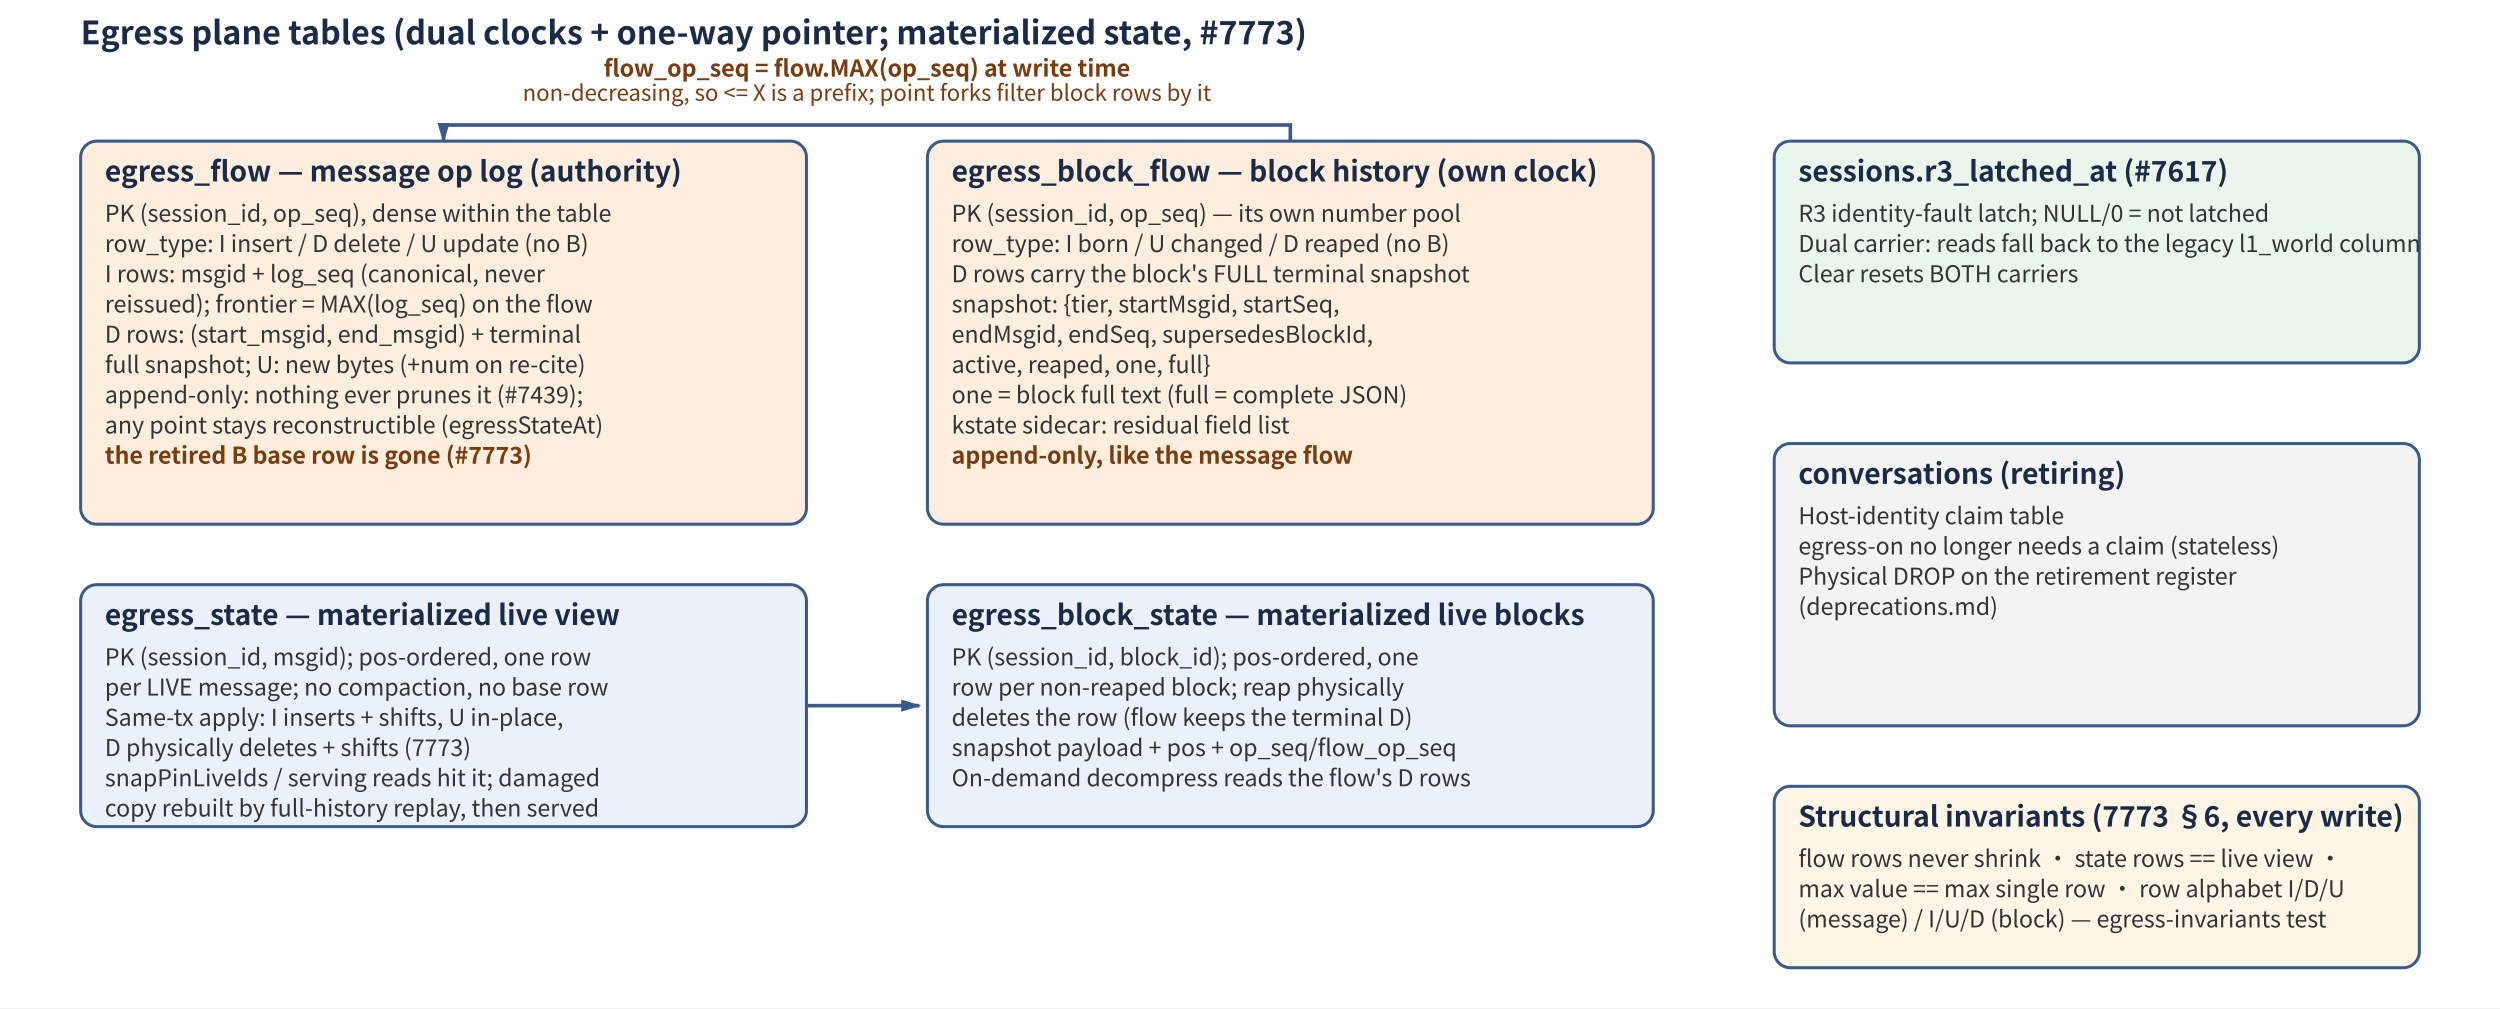
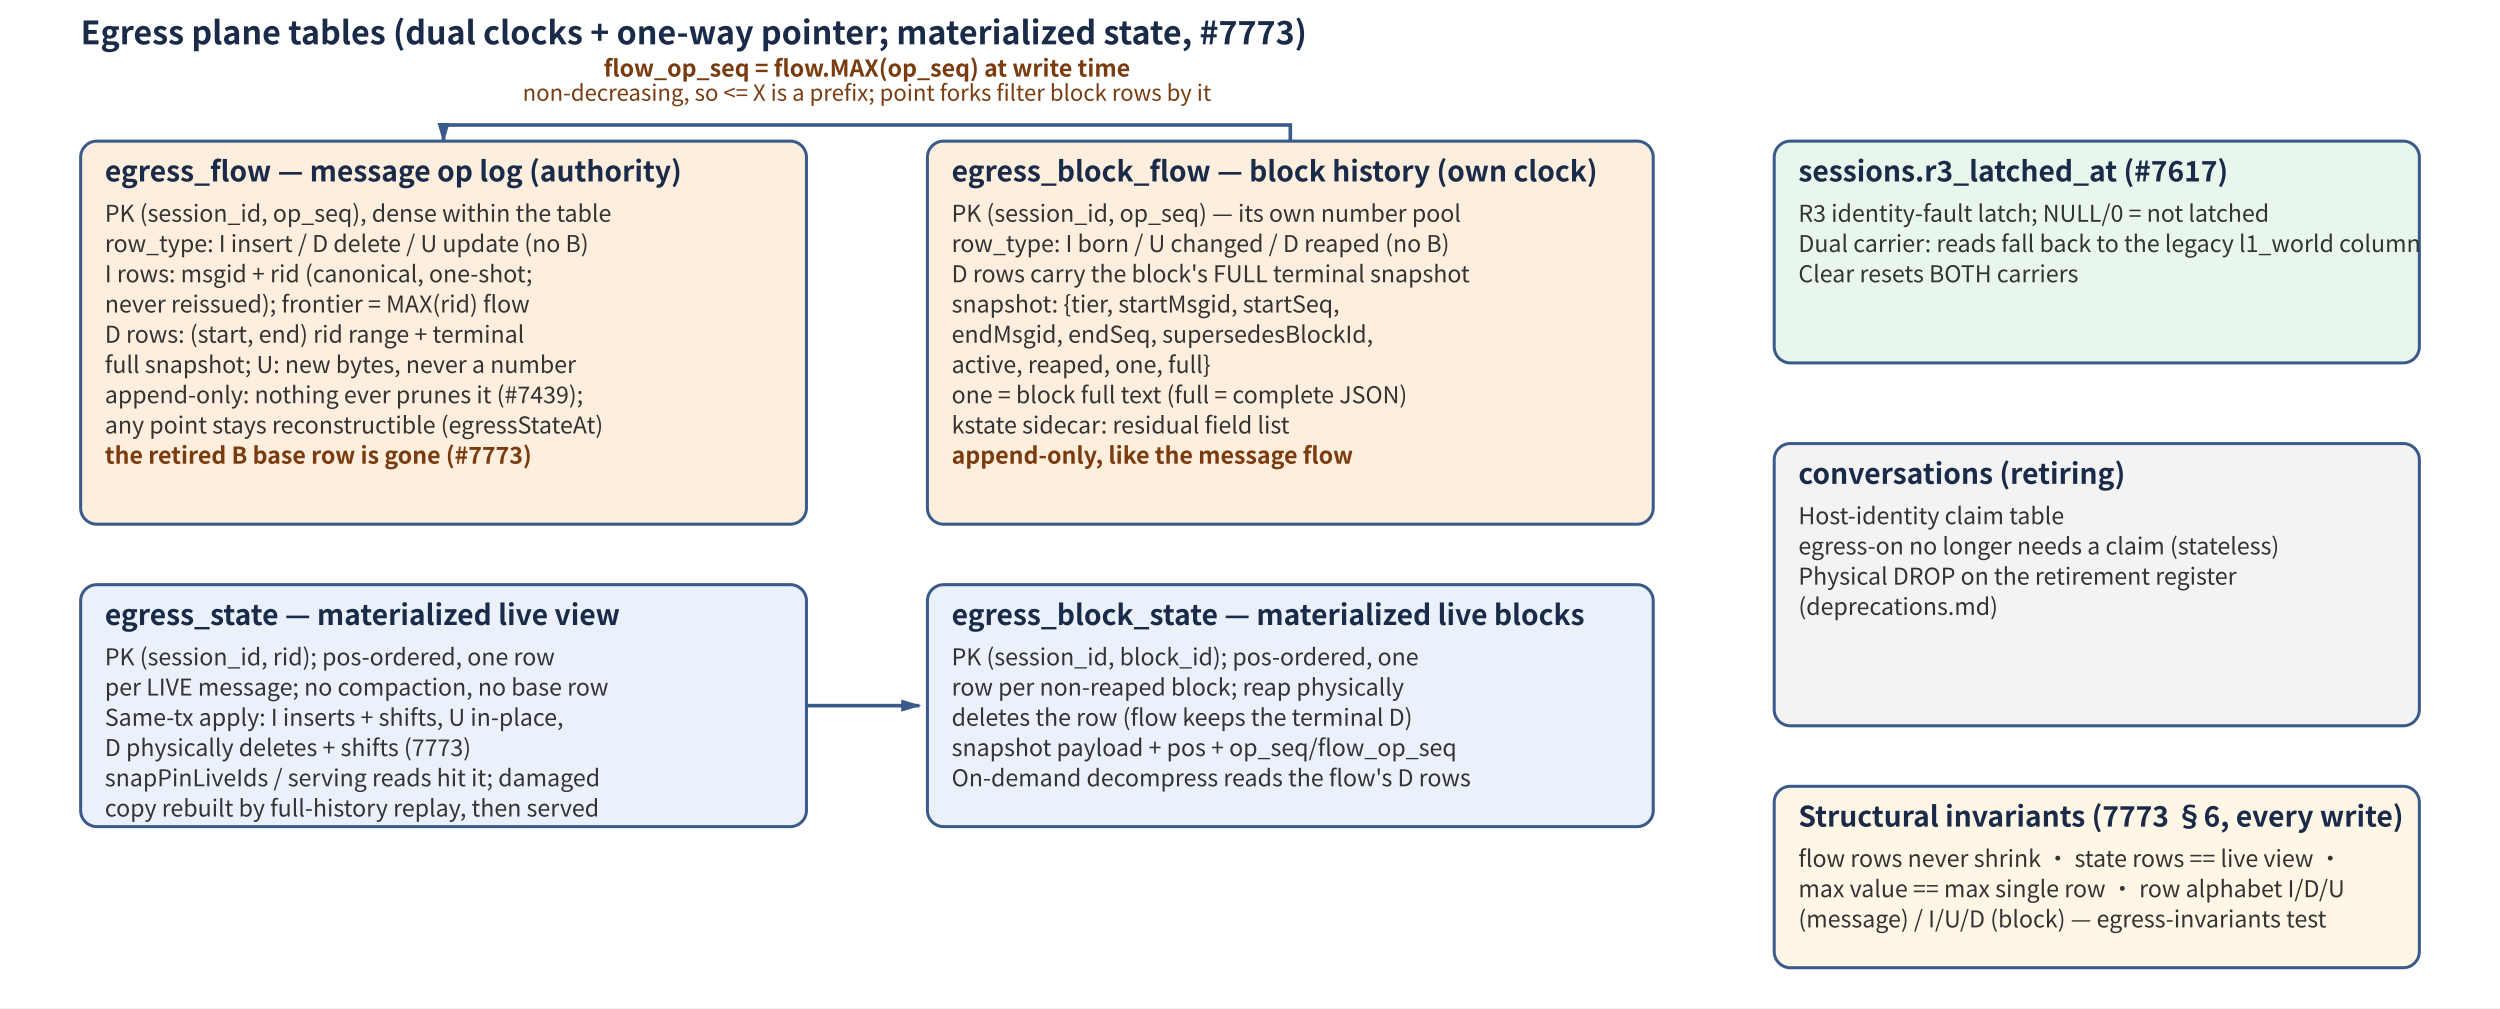
<svg xmlns="http://www.w3.org/2000/svg" width="1240" height="500" viewBox="0 0 1240 500">
  <defs>
    <marker id="ah" markerWidth="10" markerHeight="8" refX="9" refY="3" orient="auto" markerUnits="userSpaceOnUse">
      <path d="M0,0 L10,3 L0,6 z" fill="#3a5a8a" />
    </marker>
  </defs>
  <rect width="1240" height="500" fill="#ffffff" />
  <text x="40" y="22" font-family="Noto Sans CJK SC,Helvetica,Arial,sans-serif" font-size="16" font-weight="bold" fill="#1a2b4a">Egress plane tables (dual clocks + one-way pointer; materialized state, #7773)</text>
  <rect x="40" y="70" width="360" height="190" rx="8" fill="#fdeedd" stroke="#3a5a8a" stroke-width="1.5" />
  <text x="52" y="90" font-family="Noto Sans CJK SC,Helvetica,Arial,sans-serif" font-size="14" font-weight="bold" fill="#1a2b4a">egress_flow — message op log (authority)</text>
  <text x="52" y="110" font-family="Noto Sans CJK SC,Helvetica,Arial,sans-serif" font-size="11.5" fill="#333">PK (session_id, op_seq), dense within the table</text>
  <text x="52" y="125" font-family="Noto Sans CJK SC,Helvetica,Arial,sans-serif" font-size="11.5" fill="#333">row_type: I insert / D delete / U update (no B)</text>
-   <text x="52" y="140" font-family="Noto Sans CJK SC,Helvetica,Arial,sans-serif" font-size="11.5" fill="#333">I rows: msgid + log_seq (canonical, never</text>
-   <text x="52" y="155" font-family="Noto Sans CJK SC,Helvetica,Arial,sans-serif" font-size="11.5" fill="#333">reissued); frontier = MAX(log_seq) on the flow</text>
-   <text x="52" y="170" font-family="Noto Sans CJK SC,Helvetica,Arial,sans-serif" font-size="11.5" fill="#333">D rows: (start_msgid, end_msgid) + terminal</text>
-   <text x="52" y="185" font-family="Noto Sans CJK SC,Helvetica,Arial,sans-serif" font-size="11.5" fill="#333">full snapshot; U: new bytes (+num on re-cite)</text>
+   <text x="52" y="140" font-family="Noto Sans CJK SC,Helvetica,Arial,sans-serif" font-size="11.5" fill="#333">I rows: msgid + rid (canonical, one-shot;</text>
+   <text x="52" y="155" font-family="Noto Sans CJK SC,Helvetica,Arial,sans-serif" font-size="11.5" fill="#333">never reissued); frontier = MAX(rid) flow</text>
+   <text x="52" y="170" font-family="Noto Sans CJK SC,Helvetica,Arial,sans-serif" font-size="11.5" fill="#333">D rows: (start, end) rid range + terminal</text>
+   <text x="52" y="185" font-family="Noto Sans CJK SC,Helvetica,Arial,sans-serif" font-size="11.5" fill="#333">full snapshot; U: new bytes, never a number</text>
  <text x="52" y="200" font-family="Noto Sans CJK SC,Helvetica,Arial,sans-serif" font-size="11.5" fill="#333">append-only: nothing ever prunes it (#7439);</text>
  <text x="52" y="215" font-family="Noto Sans CJK SC,Helvetica,Arial,sans-serif" font-size="11.5" fill="#333">any point stays reconstructible (egressStateAt)</text>
  <text x="52" y="230" font-family="Noto Sans CJK SC,Helvetica,Arial,sans-serif" font-size="11.5" fill="#7a3b0f" font-weight="bold">the retired B base row is gone (#7773)</text>
  <rect x="40" y="290" width="360" height="120" rx="8" fill="#eaf1fb" stroke="#3a5a8a" stroke-width="1.5" />
  <text x="52" y="310" font-family="Noto Sans CJK SC,Helvetica,Arial,sans-serif" font-size="14" font-weight="bold" fill="#1a2b4a">egress_state — materialized live view</text>
-   <text x="52" y="330" font-family="Noto Sans CJK SC,Helvetica,Arial,sans-serif" font-size="11.5" fill="#333">PK (session_id, msgid); pos-ordered, one row</text>
+   <text x="52" y="330" font-family="Noto Sans CJK SC,Helvetica,Arial,sans-serif" font-size="11.5" fill="#333">PK (session_id, rid); pos-ordered, one row</text>
  <text x="52" y="345" font-family="Noto Sans CJK SC,Helvetica,Arial,sans-serif" font-size="11.5" fill="#333">per LIVE message; no compaction, no base row</text>
  <text x="52" y="360" font-family="Noto Sans CJK SC,Helvetica,Arial,sans-serif" font-size="11.5" fill="#333">Same-tx apply: I inserts + shifts, U in-place,</text>
  <text x="52" y="375" font-family="Noto Sans CJK SC,Helvetica,Arial,sans-serif" font-size="11.5" fill="#333">D physically deletes + shifts (7773)</text>
  <text x="52" y="390" font-family="Noto Sans CJK SC,Helvetica,Arial,sans-serif" font-size="11.5" fill="#333">snapPinLiveIds / serving reads hit it; damaged</text>
  <text x="52" y="405" font-family="Noto Sans CJK SC,Helvetica,Arial,sans-serif" font-size="11.5" fill="#333">copy rebuilt by full-history replay, then served</text>
  <rect x="460" y="70" width="360" height="190" rx="8" fill="#fdeedd" stroke="#3a5a8a" stroke-width="1.5" />
  <text x="472" y="90" font-family="Noto Sans CJK SC,Helvetica,Arial,sans-serif" font-size="14" font-weight="bold" fill="#1a2b4a">egress_block_flow — block history (own clock)</text>
  <text x="472" y="110" font-family="Noto Sans CJK SC,Helvetica,Arial,sans-serif" font-size="11.5" fill="#333">PK (session_id, op_seq) — its own number pool</text>
  <text x="472" y="125" font-family="Noto Sans CJK SC,Helvetica,Arial,sans-serif" font-size="11.5" fill="#333">row_type: I born / U changed / D reaped (no B)</text>
  <text x="472" y="140" font-family="Noto Sans CJK SC,Helvetica,Arial,sans-serif" font-size="11.5" fill="#333">D rows carry the block's FULL terminal snapshot</text>
  <text x="472" y="155" font-family="Noto Sans CJK SC,Helvetica,Arial,sans-serif" font-size="11.5" fill="#333">snapshot: {tier, startMsgid, startSeq,</text>
  <text x="472" y="170" font-family="Noto Sans CJK SC,Helvetica,Arial,sans-serif" font-size="11.5" fill="#333">endMsgid, endSeq, supersedesBlockId,</text>
  <text x="472" y="185" font-family="Noto Sans CJK SC,Helvetica,Arial,sans-serif" font-size="11.5" fill="#333">active, reaped, one, full}</text>
  <text x="472" y="200" font-family="Noto Sans CJK SC,Helvetica,Arial,sans-serif" font-size="11.5" fill="#333">one = block full text (full = complete JSON)</text>
  <text x="472" y="215" font-family="Noto Sans CJK SC,Helvetica,Arial,sans-serif" font-size="11.5" fill="#333">kstate sidecar: residual field list</text>
  <text x="472" y="230" font-family="Noto Sans CJK SC,Helvetica,Arial,sans-serif" font-size="11.5" fill="#7a3b0f" font-weight="bold">append-only, like the message flow</text>
  <rect x="460" y="290" width="360" height="120" rx="8" fill="#eaf1fb" stroke="#3a5a8a" stroke-width="1.5" />
  <text x="472" y="310" font-family="Noto Sans CJK SC,Helvetica,Arial,sans-serif" font-size="14" font-weight="bold" fill="#1a2b4a">egress_block_state — materialized live blocks</text>
  <text x="472" y="330" font-family="Noto Sans CJK SC,Helvetica,Arial,sans-serif" font-size="11.5" fill="#333">PK (session_id, block_id); pos-ordered, one</text>
  <text x="472" y="345" font-family="Noto Sans CJK SC,Helvetica,Arial,sans-serif" font-size="11.5" fill="#333">row per non-reaped block; reap physically</text>
  <text x="472" y="360" font-family="Noto Sans CJK SC,Helvetica,Arial,sans-serif" font-size="11.5" fill="#333">deletes the row (flow keeps the terminal D)</text>
  <text x="472" y="375" font-family="Noto Sans CJK SC,Helvetica,Arial,sans-serif" font-size="11.5" fill="#333">snapshot payload + pos + op_seq/flow_op_seq</text>
  <text x="472" y="390" font-family="Noto Sans CJK SC,Helvetica,Arial,sans-serif" font-size="11.5" fill="#333">On-demand decompress reads the flow's D rows</text>
  <rect x="880" y="70" width="320" height="110" rx="8" fill="#e8f6ec" stroke="#3a5a8a" stroke-width="1.5" />
  <text x="892" y="90" font-family="Noto Sans CJK SC,Helvetica,Arial,sans-serif" font-size="14" font-weight="bold" fill="#1a2b4a">sessions.r3_latched_at (#7617)</text>
  <text x="892" y="110" font-family="Noto Sans CJK SC,Helvetica,Arial,sans-serif" font-size="11.5" fill="#333">R3 identity-fault latch; NULL/0 = not latched</text>
  <text x="892" y="125" font-family="Noto Sans CJK SC,Helvetica,Arial,sans-serif" font-size="11.5" fill="#333">Dual carrier: reads fall back to the legacy l1_world column</text>
  <text x="892" y="140" font-family="Noto Sans CJK SC,Helvetica,Arial,sans-serif" font-size="11.5" fill="#333">Clear resets BOTH carriers</text>
  <rect x="880" y="220" width="320" height="140" rx="8" fill="#f3f3f3" stroke="#3a5a8a" stroke-width="1.5" />
  <text x="892" y="240" font-family="Noto Sans CJK SC,Helvetica,Arial,sans-serif" font-size="14" font-weight="bold" fill="#1a2b4a">conversations (retiring)</text>
  <text x="892" y="260" font-family="Noto Sans CJK SC,Helvetica,Arial,sans-serif" font-size="11.5" fill="#333">Host-identity claim table</text>
  <text x="892" y="275" font-family="Noto Sans CJK SC,Helvetica,Arial,sans-serif" font-size="11.5" fill="#333">egress-on no longer needs a claim (stateless)</text>
  <text x="892" y="290" font-family="Noto Sans CJK SC,Helvetica,Arial,sans-serif" font-size="11.5" fill="#333">Physical DROP on the retirement register</text>
  <text x="892" y="305" font-family="Noto Sans CJK SC,Helvetica,Arial,sans-serif" font-size="11.5" fill="#333">(deprecations.md)</text>
  <line x1="400" y1="350" x2="456" y2="350" stroke="#3a5a8a" stroke-width="1.8" marker-end="url(#ah)" />
  <path d="M 640 70 L 640 62 L 220 62 L 220 70" fill="none" stroke="#3a5a8a" stroke-width="1.8" marker-end="url(#ah)" />
  <text x="430" y="38" font-family="Noto Sans CJK SC,Helvetica,Arial,sans-serif" font-size="11.5" fill="#7a3b0f" text-anchor="middle" font-weight="bold">flow_op_seq = flow.MAX(op_seq) at write time</text>
  <text x="430" y="50" font-family="Noto Sans CJK SC,Helvetica,Arial,sans-serif" font-size="11" fill="#7a3b0f" text-anchor="middle">non-decreasing, so &lt;= X is a prefix; point forks filter block rows by it</text>
  <rect x="880" y="390" width="320" height="90" rx="8" fill="#fff6e6" stroke="#3a5a8a" stroke-width="1.5" />
  <text x="892" y="410" font-family="Noto Sans CJK SC,Helvetica,Arial,sans-serif" font-size="14" font-weight="bold" fill="#1a2b4a">Structural invariants (7773 §6, every write)</text>
  <text x="892" y="430" font-family="Noto Sans CJK SC,Helvetica,Arial,sans-serif" font-size="11.5" fill="#333">flow rows never shrink · state rows == live view ·</text>
  <text x="892" y="445" font-family="Noto Sans CJK SC,Helvetica,Arial,sans-serif" font-size="11.5" fill="#333">max value == max single row · row alphabet I/D/U</text>
  <text x="892" y="460" font-family="Noto Sans CJK SC,Helvetica,Arial,sans-serif" font-size="11.5" fill="#333">(message) / I/U/D (block) — egress-invariants test</text>
</svg>
